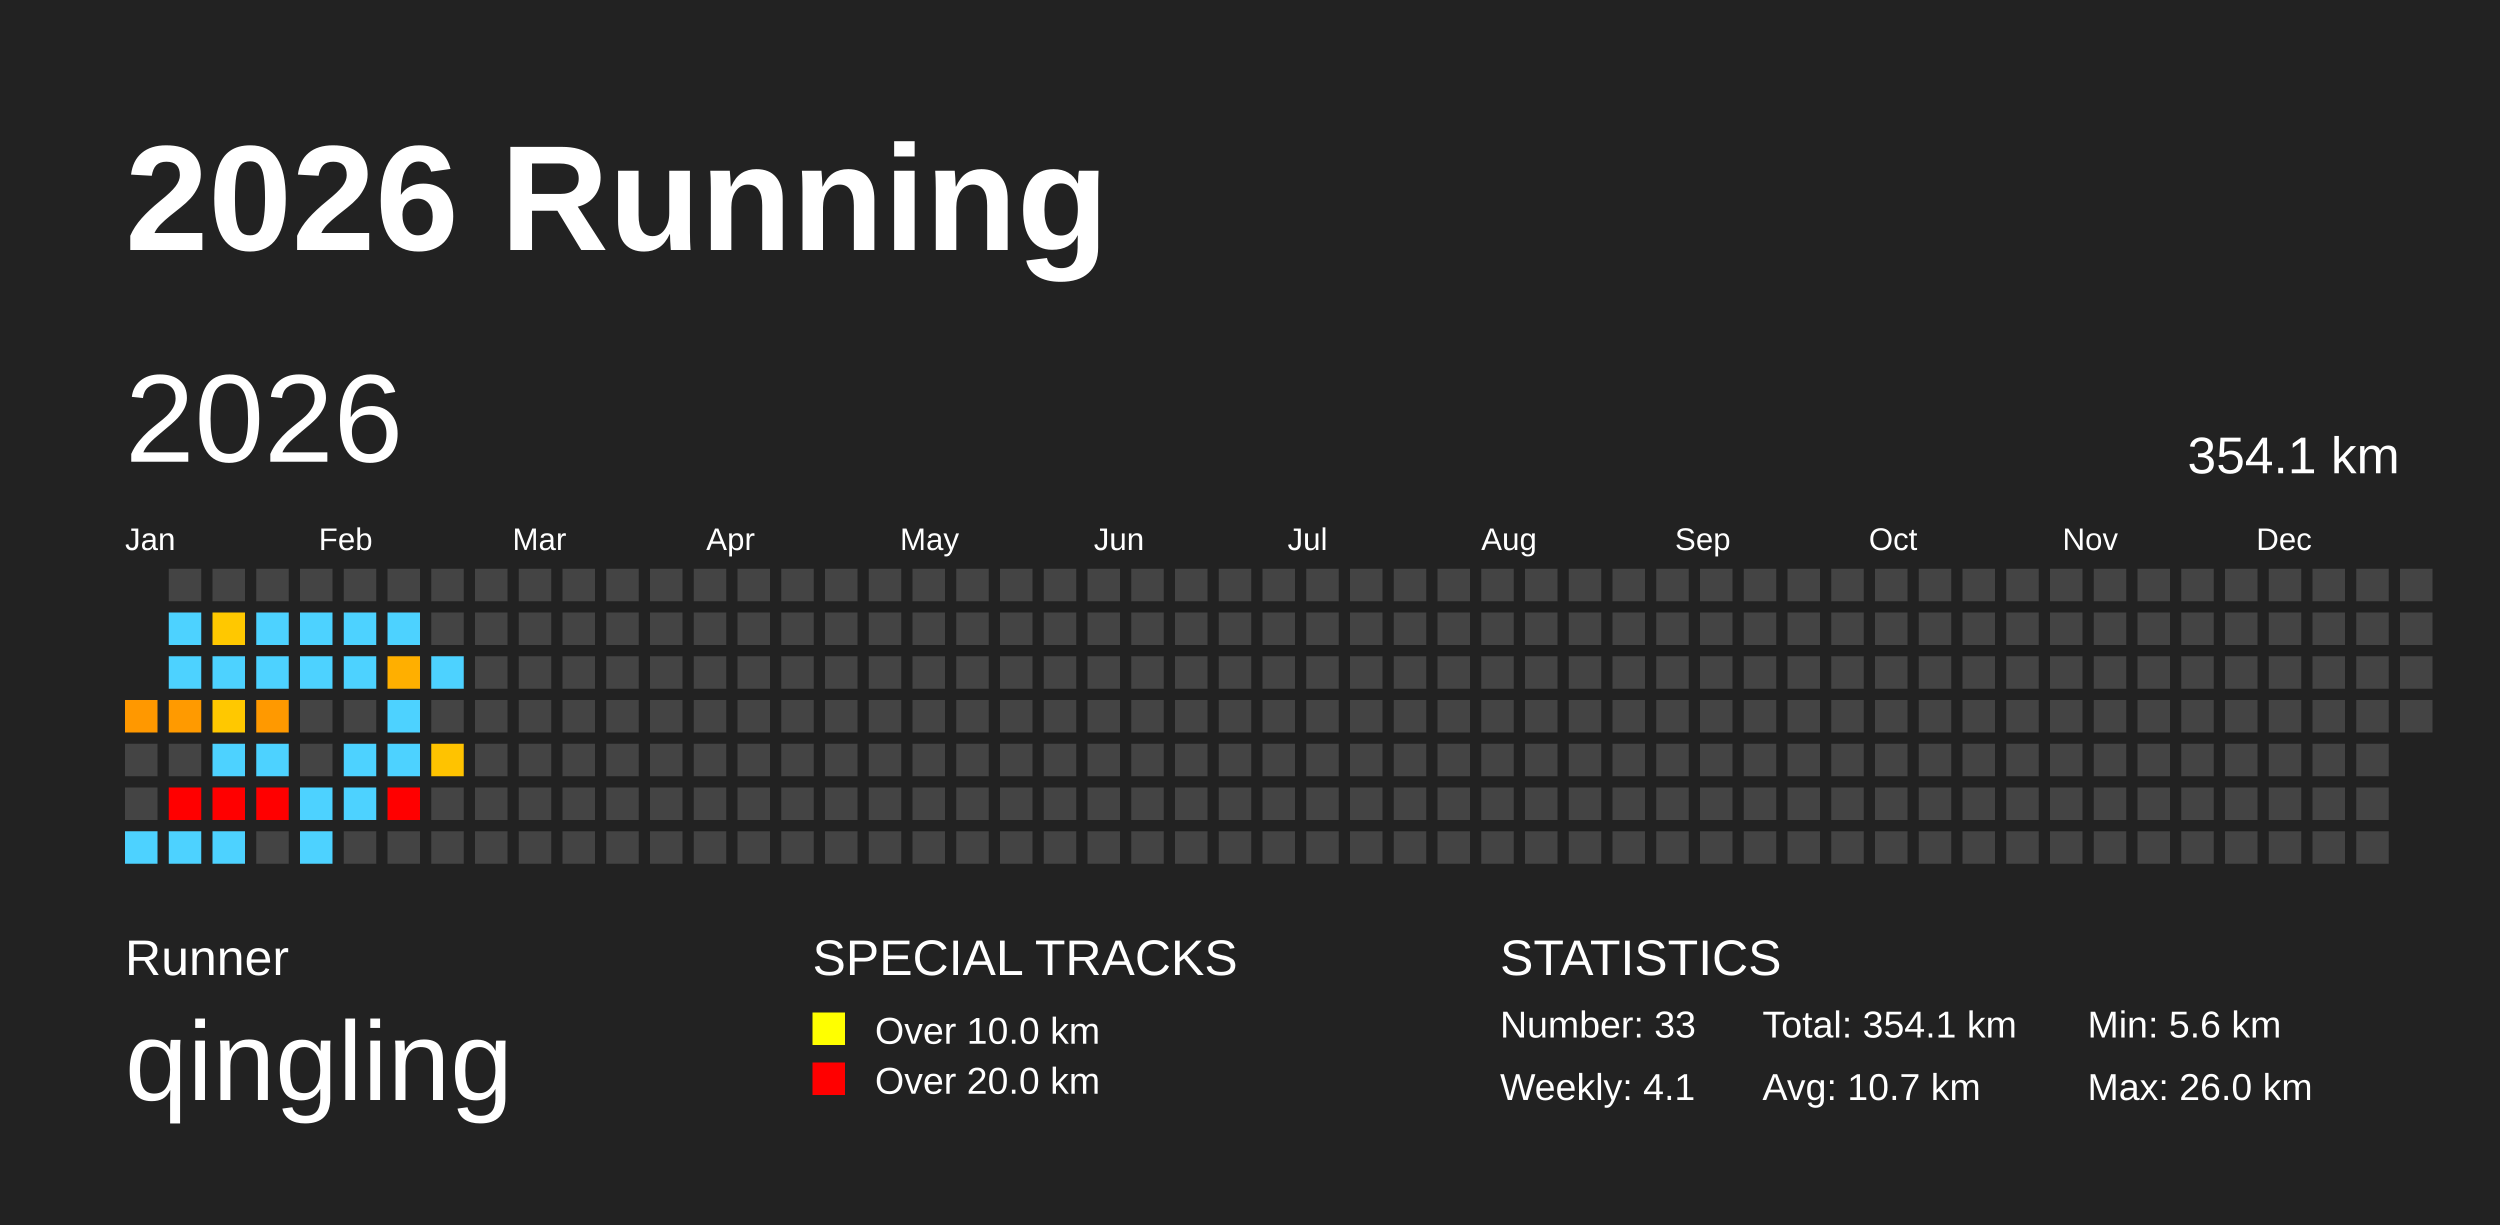
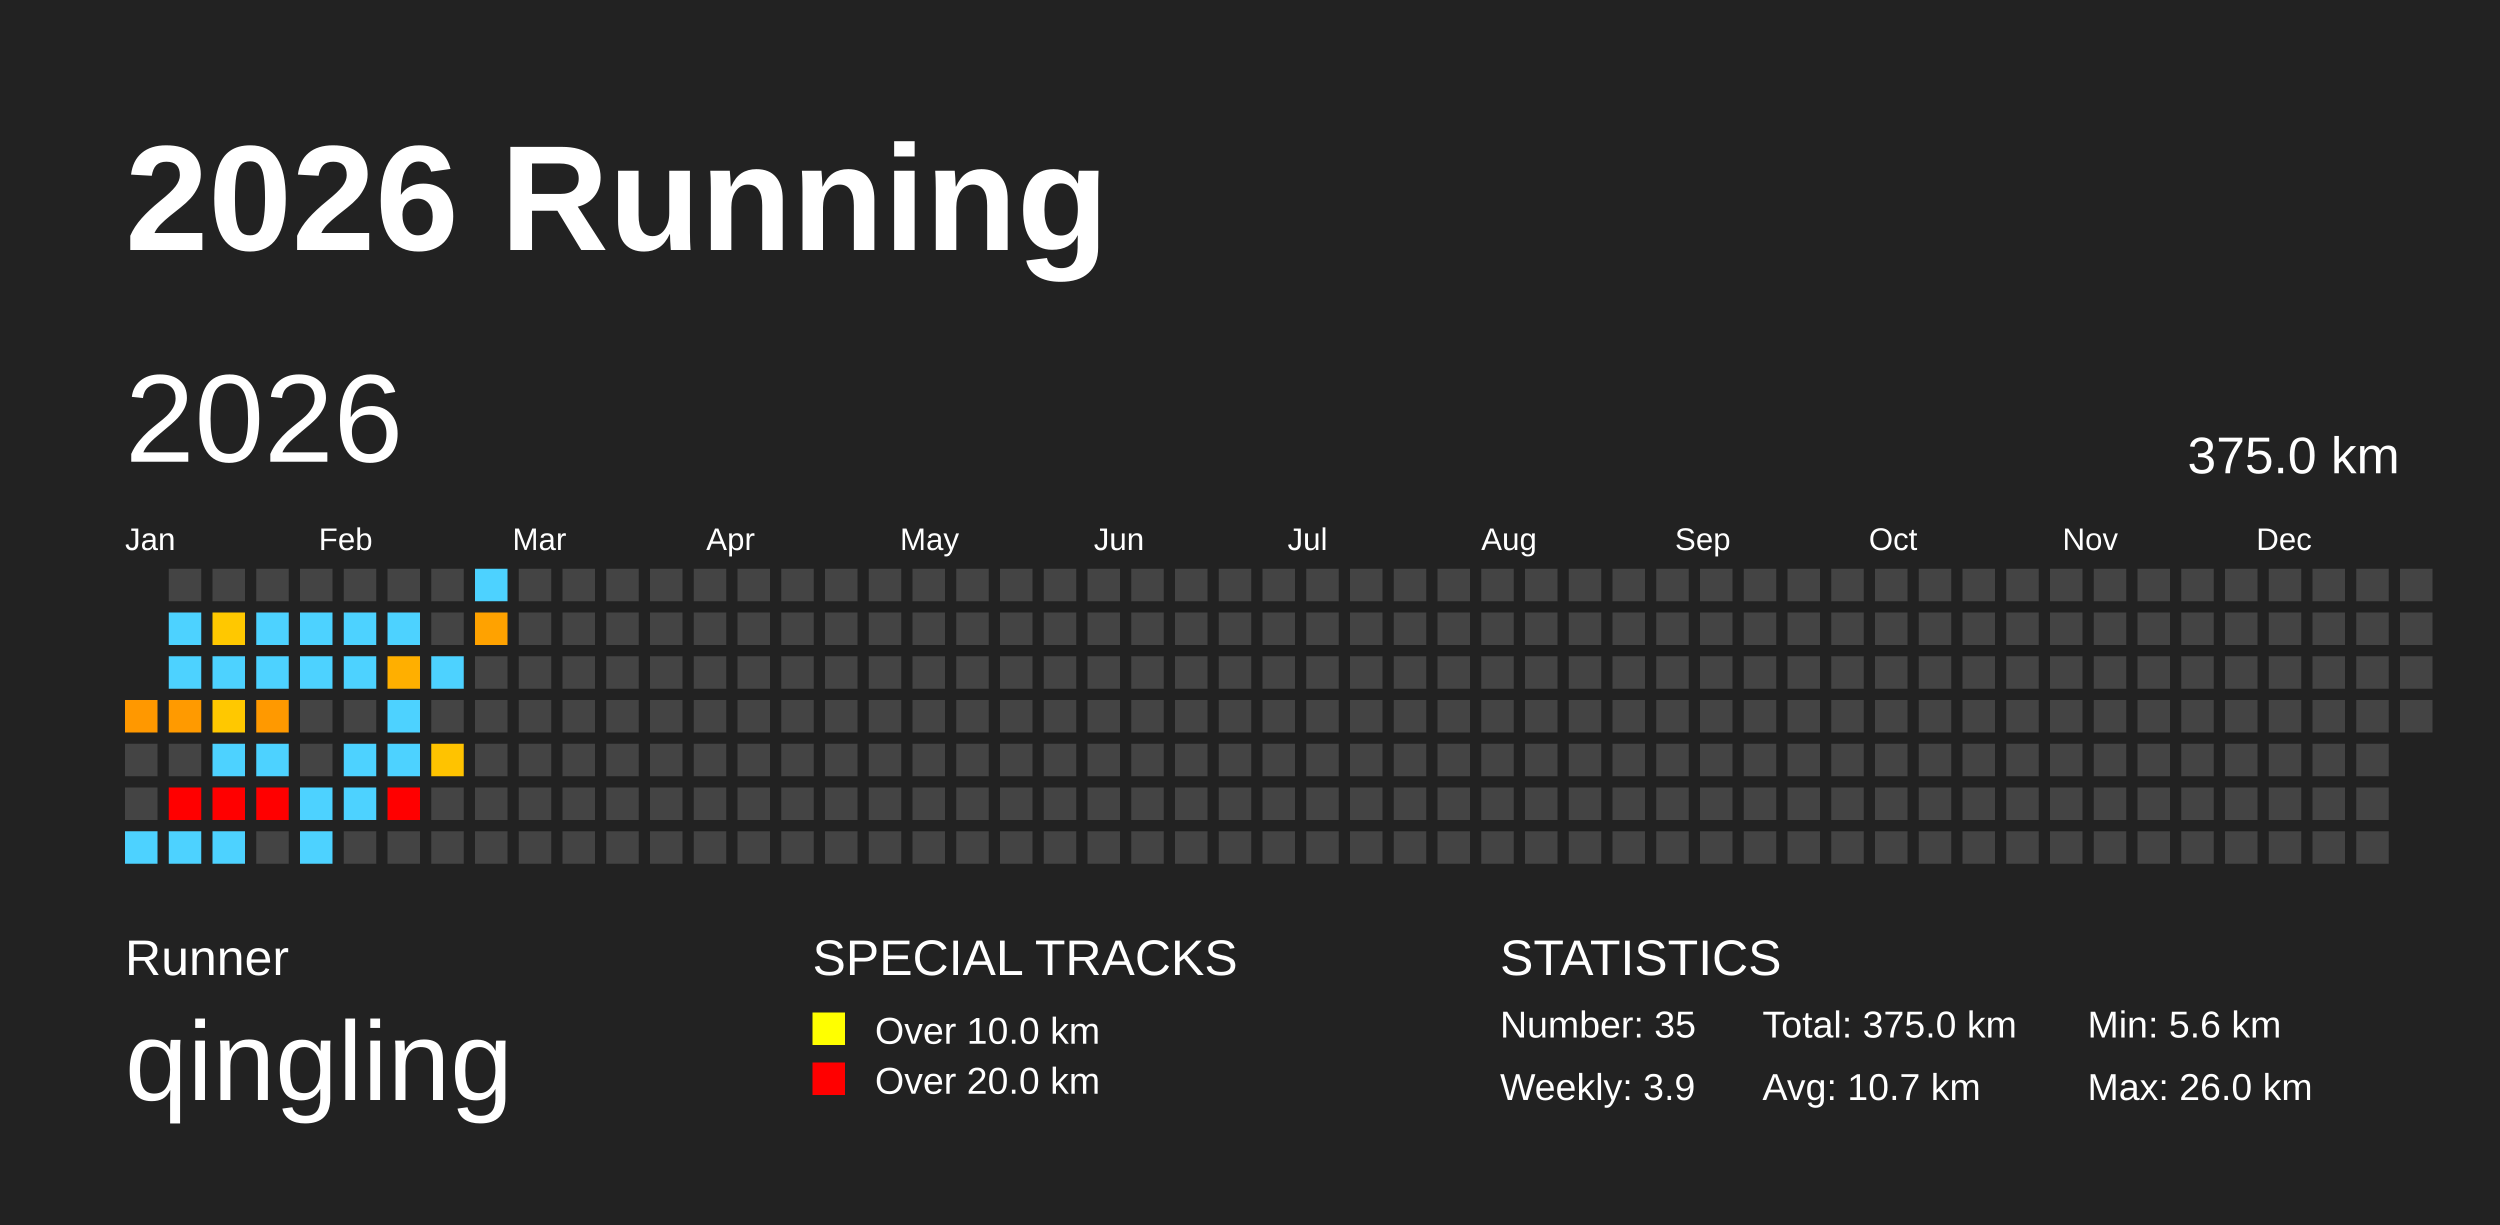
<svg xmlns="http://www.w3.org/2000/svg" baseProfile="full" height="98mm" version="1.1" viewBox="0,0,200,98" width="200mm">
  <defs />
  <rect fill="#222222" height="98" width="200" x="0" y="0" />
  <text fill="#FFFFFF" style="font-size:12px; font-family:Arial; font-weight:bold;" x="10" y="20">2026 Running</text>
  <text fill="#FFFFFF" style="font-size:4px; font-family:Arial" x="10" y="78">Runner</text>
  <text fill="#FFFFFF" style="font-size:9px; font-family:Arial" x="10" y="88">qingling</text>
  <text fill="#FFFFFF" style="font-size:4px; font-family:Arial" x="65" y="78">SPECIAL TRACKS</text>
  <rect fill="yellow" height="2.6" width="2.6" x="65" y="81" />
  <text fill="#FFFFFF" style="font-size:3px; font-family:Arial" x="70" y="83.5">Over 10.0 km</text>
  <rect fill="red" height="2.6" width="2.6" x="65" y="85" />
  <text fill="#FFFFFF" style="font-size:3px; font-family:Arial" x="70" y="87.5">Over 20.0 km</text>
  <text fill="#FFFFFF" style="font-size:4px; font-family:Arial" x="120" y="78">STATISTICS</text>
-   <text fill="#FFFFFF" style="font-size:3px; font-family:Arial" x="120" y="83">Number: 33</text>
-   <text fill="#FFFFFF" style="font-size:3px; font-family:Arial" x="120" y="88">Weekly: 4.1</text>
-   <text fill="#FFFFFF" style="font-size:3px; font-family:Arial" x="141" y="83">Total: 354.1 km</text>
+   <text fill="#FFFFFF" style="font-size:3px; font-family:Arial" x="120" y="83">Number: 35</text>
+   <text fill="#FFFFFF" style="font-size:3px; font-family:Arial" x="120" y="88">Weekly: 3.9</text>
+   <text fill="#FFFFFF" style="font-size:3px; font-family:Arial" x="141" y="83">Total: 375.0 km</text>
  <text fill="#FFFFFF" style="font-size:3px; font-family:Arial" x="141" y="88">Avg: 10.7 km</text>
  <text fill="#FFFFFF" style="font-size:3px; font-family:Arial" x="167" y="83">Min: 5.6 km</text>
  <text fill="#FFFFFF" style="font-size:3px; font-family:Arial" x="167" y="88">Max: 26.0 km</text>
  <text dominant-baseline="hanging" fill="#FFFFFF" style="font-size:10.0px; font-family:Arial;" x="10" y="30">2026</text>
-   <text dominant-baseline="hanging" fill="#FFFFFF" style="font-size:4.125px; font-family:Arial;" x="175" y="35">354.1 km</text>
+   <text dominant-baseline="hanging" fill="#FFFFFF" style="font-size:4.125px; font-family:Arial;" x="175" y="35">375.0 km</text>
  <text fill="#FFFFFF" style="font-size:2.5px; font-family:Arial" x="10.0" y="44">Jan</text>
  <text fill="#FFFFFF" style="font-size:2.5px; font-family:Arial" x="25.5" y="44">Feb</text>
  <text fill="#FFFFFF" style="font-size:2.5px; font-family:Arial" x="41.0" y="44">Mar</text>
  <text fill="#FFFFFF" style="font-size:2.5px; font-family:Arial" x="56.5" y="44">Apr</text>
  <text fill="#FFFFFF" style="font-size:2.5px; font-family:Arial" x="72.0" y="44">May</text>
  <text fill="#FFFFFF" style="font-size:2.5px; font-family:Arial" x="87.5" y="44">Jun</text>
  <text fill="#FFFFFF" style="font-size:2.5px; font-family:Arial" x="103.0" y="44">Jul</text>
  <text fill="#FFFFFF" style="font-size:2.5px; font-family:Arial" x="118.5" y="44">Aug</text>
  <text fill="#FFFFFF" style="font-size:2.5px; font-family:Arial" x="134.0" y="44">Sep</text>
  <text fill="#FFFFFF" style="font-size:2.5px; font-family:Arial" x="149.5" y="44">Oct</text>
  <text fill="#FFFFFF" style="font-size:2.5px; font-family:Arial" x="165.0" y="44">Nov</text>
  <text fill="#FFFFFF" style="font-size:2.5px; font-family:Arial" x="180.5" y="44">Dec</text>
  <rect fill="#ff9800" height="2.6" width="2.6" x="10.0" y="56.0" />
  <rect fill="#444444" height="2.6" width="2.6" x="10.0" y="59.5" />
  <rect fill="#444444" height="2.6" width="2.6" x="10.0" y="63.0" />
  <rect fill="#4dd2ff" height="2.6" width="2.6" x="10.0" y="66.5" />
  <rect fill="#444444" height="2.6" width="2.6" x="13.5" y="45.5" />
  <rect fill="#4dd2ff" height="2.6" width="2.6" x="13.5" y="49.0" />
  <rect fill="#4dd2ff" height="2.6" width="2.6" x="13.5" y="52.5" />
  <rect fill="#ff9a00" height="2.6" width="2.6" x="13.5" y="56.0" />
  <rect fill="#444444" height="2.6" width="2.6" x="13.5" y="59.5" />
  <rect fill="red" height="2.6" width="2.6" x="13.5" y="63.0" />
  <rect fill="#4dd2ff" height="2.6" width="2.6" x="13.5" y="66.5" />
  <rect fill="#444444" height="2.6" width="2.6" x="17.0" y="45.5" />
  <rect fill="#ffc800" height="2.6" width="2.6" x="17.0" y="49.0" />
  <rect fill="#4dd2ff" height="2.6" width="2.6" x="17.0" y="52.5" />
  <rect fill="#ffc800" height="2.6" width="2.6" x="17.0" y="56.0" />
  <rect fill="#4dd2ff" height="2.6" width="2.6" x="17.0" y="59.5" />
  <rect fill="red" height="2.6" width="2.6" x="17.0" y="63.0" />
  <rect fill="#4dd2ff" height="2.6" width="2.6" x="17.0" y="66.5" />
  <rect fill="#444444" height="2.6" width="2.6" x="20.5" y="45.5" />
  <rect fill="#4dd2ff" height="2.6" width="2.6" x="20.5" y="49.0" />
  <rect fill="#4dd2ff" height="2.6" width="2.6" x="20.5" y="52.5" />
  <rect fill="#ff9900" height="2.6" width="2.6" x="20.5" y="56.0" />
  <rect fill="#4dd2ff" height="2.6" width="2.6" x="20.5" y="59.5" />
  <rect fill="red" height="2.6" width="2.6" x="20.5" y="63.0" />
  <rect fill="#444444" height="2.6" width="2.6" x="20.5" y="66.5" />
  <rect fill="#444444" height="2.6" width="2.6" x="24.0" y="45.5" />
  <rect fill="#4dd2ff" height="2.6" width="2.6" x="24.0" y="49.0" />
  <rect fill="#4dd2ff" height="2.6" width="2.6" x="24.0" y="52.5" />
  <rect fill="#444444" height="2.6" width="2.6" x="24.0" y="56.0" />
  <rect fill="#444444" height="2.6" width="2.6" x="24.0" y="59.5" />
  <rect fill="#4dd2ff" height="2.6" width="2.6" x="24.0" y="63.0" />
  <rect fill="#4dd2ff" height="2.6" width="2.6" x="24.0" y="66.5" />
  <rect fill="#444444" height="2.6" width="2.6" x="27.5" y="45.5" />
  <rect fill="#4dd2ff" height="2.6" width="2.6" x="27.5" y="49.0" />
  <rect fill="#4dd2ff" height="2.6" width="2.6" x="27.5" y="52.5" />
  <rect fill="#444444" height="2.6" width="2.6" x="27.5" y="56.0" />
  <rect fill="#4dd2ff" height="2.6" width="2.6" x="27.5" y="59.5" />
  <rect fill="#4dd2ff" height="2.6" width="2.6" x="27.5" y="63.0" />
  <rect fill="#444444" height="2.6" width="2.6" x="27.5" y="66.5" />
  <rect fill="#444444" height="2.6" width="2.6" x="31.0" y="45.5" />
  <rect fill="#4dd2ff" height="2.6" width="2.6" x="31.0" y="49.0" />
  <rect fill="#ffaf00" height="2.6" width="2.6" x="31.0" y="52.5" />
  <rect fill="#4dd2ff" height="2.6" width="2.6" x="31.0" y="56.0" />
  <rect fill="#4dd2ff" height="2.6" width="2.6" x="31.0" y="59.5" />
  <rect fill="red" height="2.6" width="2.6" x="31.0" y="63.0" />
  <rect fill="#444444" height="2.6" width="2.6" x="31.0" y="66.5" />
  <rect fill="#444444" height="2.6" width="2.6" x="34.5" y="45.5" />
  <rect fill="#444444" height="2.6" width="2.6" x="34.5" y="49.0" />
  <rect fill="#4dd2ff" height="2.6" width="2.6" x="34.5" y="52.5" />
  <rect fill="#444444" height="2.6" width="2.6" x="34.5" y="56.0" />
  <rect fill="#ffc300" height="2.6" width="2.6" x="34.5" y="59.5" />
  <rect fill="#444444" height="2.6" width="2.6" x="34.5" y="63.0" />
  <rect fill="#444444" height="2.6" width="2.6" x="34.5" y="66.5" />
-   <rect fill="#444444" height="2.6" width="2.6" x="38.0" y="45.5" />
-   <rect fill="#444444" height="2.6" width="2.6" x="38.0" y="49.0" />
+   <rect fill="#4dd2ff" height="2.6" width="2.6" x="38.0" y="45.5" />
+   <rect fill="#ffa200" height="2.6" width="2.6" x="38.0" y="49.0" />
  <rect fill="#444444" height="2.6" width="2.6" x="38.0" y="52.5" />
  <rect fill="#444444" height="2.6" width="2.6" x="38.0" y="56.0" />
  <rect fill="#444444" height="2.6" width="2.6" x="38.0" y="59.5" />
  <rect fill="#444444" height="2.6" width="2.6" x="38.0" y="63.0" />
  <rect fill="#444444" height="2.6" width="2.6" x="38.0" y="66.5" />
  <rect fill="#444444" height="2.6" width="2.6" x="41.5" y="45.5" />
  <rect fill="#444444" height="2.6" width="2.6" x="41.5" y="49.0" />
  <rect fill="#444444" height="2.6" width="2.6" x="41.5" y="52.5" />
  <rect fill="#444444" height="2.6" width="2.6" x="41.5" y="56.0" />
  <rect fill="#444444" height="2.6" width="2.6" x="41.5" y="59.5" />
  <rect fill="#444444" height="2.6" width="2.6" x="41.5" y="63.0" />
  <rect fill="#444444" height="2.6" width="2.6" x="41.5" y="66.5" />
  <rect fill="#444444" height="2.6" width="2.6" x="45.0" y="45.5" />
  <rect fill="#444444" height="2.6" width="2.6" x="45.0" y="49.0" />
  <rect fill="#444444" height="2.6" width="2.6" x="45.0" y="52.5" />
  <rect fill="#444444" height="2.6" width="2.6" x="45.0" y="56.0" />
  <rect fill="#444444" height="2.6" width="2.6" x="45.0" y="59.5" />
  <rect fill="#444444" height="2.6" width="2.6" x="45.0" y="63.0" />
  <rect fill="#444444" height="2.6" width="2.6" x="45.0" y="66.5" />
  <rect fill="#444444" height="2.6" width="2.6" x="48.5" y="45.5" />
  <rect fill="#444444" height="2.6" width="2.6" x="48.5" y="49.0" />
  <rect fill="#444444" height="2.6" width="2.6" x="48.5" y="52.5" />
  <rect fill="#444444" height="2.6" width="2.6" x="48.5" y="56.0" />
  <rect fill="#444444" height="2.6" width="2.6" x="48.5" y="59.5" />
  <rect fill="#444444" height="2.6" width="2.6" x="48.5" y="63.0" />
  <rect fill="#444444" height="2.6" width="2.6" x="48.5" y="66.5" />
  <rect fill="#444444" height="2.6" width="2.6" x="52.0" y="45.5" />
  <rect fill="#444444" height="2.6" width="2.6" x="52.0" y="49.0" />
  <rect fill="#444444" height="2.6" width="2.6" x="52.0" y="52.5" />
  <rect fill="#444444" height="2.6" width="2.6" x="52.0" y="56.0" />
  <rect fill="#444444" height="2.6" width="2.6" x="52.0" y="59.5" />
  <rect fill="#444444" height="2.6" width="2.6" x="52.0" y="63.0" />
  <rect fill="#444444" height="2.6" width="2.6" x="52.0" y="66.5" />
  <rect fill="#444444" height="2.6" width="2.6" x="55.5" y="45.5" />
  <rect fill="#444444" height="2.6" width="2.6" x="55.5" y="49.0" />
  <rect fill="#444444" height="2.6" width="2.6" x="55.5" y="52.5" />
  <rect fill="#444444" height="2.6" width="2.6" x="55.5" y="56.0" />
  <rect fill="#444444" height="2.6" width="2.6" x="55.5" y="59.5" />
  <rect fill="#444444" height="2.6" width="2.6" x="55.5" y="63.0" />
  <rect fill="#444444" height="2.6" width="2.6" x="55.5" y="66.5" />
  <rect fill="#444444" height="2.6" width="2.6" x="59.0" y="45.5" />
  <rect fill="#444444" height="2.6" width="2.6" x="59.0" y="49.0" />
  <rect fill="#444444" height="2.6" width="2.6" x="59.0" y="52.5" />
  <rect fill="#444444" height="2.6" width="2.6" x="59.0" y="56.0" />
  <rect fill="#444444" height="2.6" width="2.6" x="59.0" y="59.5" />
  <rect fill="#444444" height="2.6" width="2.6" x="59.0" y="63.0" />
  <rect fill="#444444" height="2.6" width="2.6" x="59.0" y="66.5" />
  <rect fill="#444444" height="2.6" width="2.6" x="62.5" y="45.5" />
  <rect fill="#444444" height="2.6" width="2.6" x="62.5" y="49.0" />
  <rect fill="#444444" height="2.6" width="2.6" x="62.5" y="52.5" />
  <rect fill="#444444" height="2.6" width="2.6" x="62.5" y="56.0" />
  <rect fill="#444444" height="2.6" width="2.6" x="62.5" y="59.5" />
  <rect fill="#444444" height="2.6" width="2.6" x="62.5" y="63.0" />
  <rect fill="#444444" height="2.6" width="2.6" x="62.5" y="66.5" />
  <rect fill="#444444" height="2.6" width="2.6" x="66.0" y="45.5" />
  <rect fill="#444444" height="2.6" width="2.6" x="66.0" y="49.0" />
  <rect fill="#444444" height="2.6" width="2.6" x="66.0" y="52.5" />
  <rect fill="#444444" height="2.6" width="2.6" x="66.0" y="56.0" />
  <rect fill="#444444" height="2.6" width="2.6" x="66.0" y="59.5" />
  <rect fill="#444444" height="2.6" width="2.6" x="66.0" y="63.0" />
  <rect fill="#444444" height="2.6" width="2.6" x="66.0" y="66.5" />
  <rect fill="#444444" height="2.6" width="2.6" x="69.5" y="45.5" />
  <rect fill="#444444" height="2.6" width="2.6" x="69.5" y="49.0" />
  <rect fill="#444444" height="2.6" width="2.6" x="69.5" y="52.5" />
  <rect fill="#444444" height="2.6" width="2.6" x="69.5" y="56.0" />
  <rect fill="#444444" height="2.6" width="2.6" x="69.5" y="59.5" />
  <rect fill="#444444" height="2.6" width="2.6" x="69.5" y="63.0" />
  <rect fill="#444444" height="2.6" width="2.6" x="69.5" y="66.5" />
  <rect fill="#444444" height="2.6" width="2.6" x="73.0" y="45.5" />
  <rect fill="#444444" height="2.6" width="2.6" x="73.0" y="49.0" />
  <rect fill="#444444" height="2.6" width="2.6" x="73.0" y="52.5" />
  <rect fill="#444444" height="2.6" width="2.6" x="73.0" y="56.0" />
  <rect fill="#444444" height="2.6" width="2.6" x="73.0" y="59.5" />
  <rect fill="#444444" height="2.6" width="2.6" x="73.0" y="63.0" />
  <rect fill="#444444" height="2.6" width="2.6" x="73.0" y="66.5" />
  <rect fill="#444444" height="2.6" width="2.6" x="76.5" y="45.5" />
  <rect fill="#444444" height="2.6" width="2.6" x="76.5" y="49.0" />
  <rect fill="#444444" height="2.6" width="2.6" x="76.5" y="52.5" />
  <rect fill="#444444" height="2.6" width="2.6" x="76.5" y="56.0" />
  <rect fill="#444444" height="2.6" width="2.6" x="76.5" y="59.5" />
  <rect fill="#444444" height="2.6" width="2.6" x="76.5" y="63.0" />
  <rect fill="#444444" height="2.6" width="2.6" x="76.5" y="66.5" />
  <rect fill="#444444" height="2.6" width="2.6" x="80.0" y="45.5" />
  <rect fill="#444444" height="2.6" width="2.6" x="80.0" y="49.0" />
  <rect fill="#444444" height="2.6" width="2.6" x="80.0" y="52.5" />
  <rect fill="#444444" height="2.6" width="2.6" x="80.0" y="56.0" />
  <rect fill="#444444" height="2.6" width="2.6" x="80.0" y="59.5" />
  <rect fill="#444444" height="2.6" width="2.6" x="80.0" y="63.0" />
  <rect fill="#444444" height="2.6" width="2.6" x="80.0" y="66.5" />
  <rect fill="#444444" height="2.6" width="2.6" x="83.5" y="45.5" />
  <rect fill="#444444" height="2.6" width="2.6" x="83.5" y="49.0" />
  <rect fill="#444444" height="2.6" width="2.6" x="83.5" y="52.5" />
  <rect fill="#444444" height="2.6" width="2.6" x="83.5" y="56.0" />
  <rect fill="#444444" height="2.6" width="2.6" x="83.5" y="59.5" />
  <rect fill="#444444" height="2.6" width="2.6" x="83.5" y="63.0" />
  <rect fill="#444444" height="2.6" width="2.6" x="83.5" y="66.5" />
  <rect fill="#444444" height="2.6" width="2.6" x="87.0" y="45.5" />
  <rect fill="#444444" height="2.6" width="2.6" x="87.0" y="49.0" />
  <rect fill="#444444" height="2.6" width="2.6" x="87.0" y="52.5" />
  <rect fill="#444444" height="2.6" width="2.6" x="87.0" y="56.0" />
  <rect fill="#444444" height="2.6" width="2.6" x="87.0" y="59.5" />
  <rect fill="#444444" height="2.6" width="2.6" x="87.0" y="63.0" />
  <rect fill="#444444" height="2.6" width="2.6" x="87.0" y="66.5" />
  <rect fill="#444444" height="2.6" width="2.6" x="90.5" y="45.5" />
  <rect fill="#444444" height="2.6" width="2.6" x="90.5" y="49.0" />
  <rect fill="#444444" height="2.6" width="2.6" x="90.5" y="52.5" />
  <rect fill="#444444" height="2.6" width="2.6" x="90.5" y="56.0" />
  <rect fill="#444444" height="2.6" width="2.6" x="90.5" y="59.5" />
  <rect fill="#444444" height="2.6" width="2.6" x="90.5" y="63.0" />
  <rect fill="#444444" height="2.6" width="2.6" x="90.5" y="66.5" />
  <rect fill="#444444" height="2.6" width="2.6" x="94.0" y="45.5" />
  <rect fill="#444444" height="2.6" width="2.6" x="94.0" y="49.0" />
  <rect fill="#444444" height="2.6" width="2.6" x="94.0" y="52.5" />
  <rect fill="#444444" height="2.6" width="2.6" x="94.0" y="56.0" />
  <rect fill="#444444" height="2.6" width="2.6" x="94.0" y="59.5" />
  <rect fill="#444444" height="2.6" width="2.6" x="94.0" y="63.0" />
  <rect fill="#444444" height="2.6" width="2.6" x="94.0" y="66.5" />
  <rect fill="#444444" height="2.6" width="2.6" x="97.5" y="45.5" />
  <rect fill="#444444" height="2.6" width="2.6" x="97.5" y="49.0" />
  <rect fill="#444444" height="2.6" width="2.6" x="97.5" y="52.5" />
  <rect fill="#444444" height="2.6" width="2.6" x="97.5" y="56.0" />
  <rect fill="#444444" height="2.6" width="2.6" x="97.5" y="59.5" />
  <rect fill="#444444" height="2.6" width="2.6" x="97.5" y="63.0" />
  <rect fill="#444444" height="2.6" width="2.6" x="97.5" y="66.5" />
  <rect fill="#444444" height="2.6" width="2.6" x="101.0" y="45.5" />
  <rect fill="#444444" height="2.6" width="2.6" x="101.0" y="49.0" />
  <rect fill="#444444" height="2.6" width="2.6" x="101.0" y="52.5" />
  <rect fill="#444444" height="2.6" width="2.6" x="101.0" y="56.0" />
  <rect fill="#444444" height="2.6" width="2.6" x="101.0" y="59.5" />
  <rect fill="#444444" height="2.6" width="2.6" x="101.0" y="63.0" />
  <rect fill="#444444" height="2.6" width="2.6" x="101.0" y="66.5" />
  <rect fill="#444444" height="2.6" width="2.6" x="104.5" y="45.5" />
  <rect fill="#444444" height="2.6" width="2.6" x="104.5" y="49.0" />
  <rect fill="#444444" height="2.6" width="2.6" x="104.5" y="52.5" />
  <rect fill="#444444" height="2.6" width="2.6" x="104.5" y="56.0" />
  <rect fill="#444444" height="2.6" width="2.6" x="104.5" y="59.5" />
  <rect fill="#444444" height="2.6" width="2.6" x="104.5" y="63.0" />
  <rect fill="#444444" height="2.6" width="2.6" x="104.5" y="66.5" />
  <rect fill="#444444" height="2.6" width="2.6" x="108.0" y="45.5" />
  <rect fill="#444444" height="2.6" width="2.6" x="108.0" y="49.0" />
  <rect fill="#444444" height="2.6" width="2.6" x="108.0" y="52.5" />
  <rect fill="#444444" height="2.6" width="2.6" x="108.0" y="56.0" />
  <rect fill="#444444" height="2.6" width="2.6" x="108.0" y="59.5" />
  <rect fill="#444444" height="2.6" width="2.6" x="108.0" y="63.0" />
  <rect fill="#444444" height="2.6" width="2.6" x="108.0" y="66.5" />
  <rect fill="#444444" height="2.6" width="2.6" x="111.5" y="45.5" />
  <rect fill="#444444" height="2.6" width="2.6" x="111.5" y="49.0" />
  <rect fill="#444444" height="2.6" width="2.6" x="111.5" y="52.5" />
  <rect fill="#444444" height="2.6" width="2.6" x="111.5" y="56.0" />
  <rect fill="#444444" height="2.6" width="2.6" x="111.5" y="59.5" />
  <rect fill="#444444" height="2.6" width="2.6" x="111.5" y="63.0" />
  <rect fill="#444444" height="2.6" width="2.6" x="111.5" y="66.5" />
  <rect fill="#444444" height="2.6" width="2.6" x="115.0" y="45.5" />
  <rect fill="#444444" height="2.6" width="2.6" x="115.0" y="49.0" />
  <rect fill="#444444" height="2.6" width="2.6" x="115.0" y="52.5" />
  <rect fill="#444444" height="2.6" width="2.6" x="115.0" y="56.0" />
  <rect fill="#444444" height="2.6" width="2.6" x="115.0" y="59.5" />
  <rect fill="#444444" height="2.6" width="2.6" x="115.0" y="63.0" />
  <rect fill="#444444" height="2.6" width="2.6" x="115.0" y="66.5" />
  <rect fill="#444444" height="2.6" width="2.6" x="118.5" y="45.5" />
  <rect fill="#444444" height="2.6" width="2.6" x="118.5" y="49.0" />
  <rect fill="#444444" height="2.6" width="2.6" x="118.5" y="52.5" />
  <rect fill="#444444" height="2.6" width="2.6" x="118.5" y="56.0" />
  <rect fill="#444444" height="2.6" width="2.6" x="118.5" y="59.5" />
  <rect fill="#444444" height="2.6" width="2.6" x="118.5" y="63.0" />
  <rect fill="#444444" height="2.6" width="2.6" x="118.5" y="66.5" />
  <rect fill="#444444" height="2.6" width="2.6" x="122.0" y="45.5" />
  <rect fill="#444444" height="2.6" width="2.6" x="122.0" y="49.0" />
  <rect fill="#444444" height="2.6" width="2.6" x="122.0" y="52.5" />
  <rect fill="#444444" height="2.6" width="2.6" x="122.0" y="56.0" />
  <rect fill="#444444" height="2.6" width="2.6" x="122.0" y="59.5" />
  <rect fill="#444444" height="2.6" width="2.6" x="122.0" y="63.0" />
  <rect fill="#444444" height="2.6" width="2.6" x="122.0" y="66.5" />
  <rect fill="#444444" height="2.6" width="2.6" x="125.5" y="45.5" />
  <rect fill="#444444" height="2.6" width="2.6" x="125.5" y="49.0" />
  <rect fill="#444444" height="2.6" width="2.6" x="125.5" y="52.5" />
  <rect fill="#444444" height="2.6" width="2.6" x="125.5" y="56.0" />
  <rect fill="#444444" height="2.6" width="2.6" x="125.5" y="59.5" />
  <rect fill="#444444" height="2.6" width="2.6" x="125.5" y="63.0" />
  <rect fill="#444444" height="2.6" width="2.6" x="125.5" y="66.5" />
  <rect fill="#444444" height="2.6" width="2.6" x="129.0" y="45.5" />
  <rect fill="#444444" height="2.6" width="2.6" x="129.0" y="49.0" />
  <rect fill="#444444" height="2.6" width="2.6" x="129.0" y="52.5" />
  <rect fill="#444444" height="2.6" width="2.6" x="129.0" y="56.0" />
  <rect fill="#444444" height="2.6" width="2.6" x="129.0" y="59.5" />
  <rect fill="#444444" height="2.6" width="2.6" x="129.0" y="63.0" />
  <rect fill="#444444" height="2.6" width="2.6" x="129.0" y="66.5" />
  <rect fill="#444444" height="2.6" width="2.6" x="132.5" y="45.5" />
  <rect fill="#444444" height="2.6" width="2.6" x="132.5" y="49.0" />
  <rect fill="#444444" height="2.6" width="2.6" x="132.5" y="52.5" />
  <rect fill="#444444" height="2.6" width="2.6" x="132.5" y="56.0" />
  <rect fill="#444444" height="2.6" width="2.6" x="132.5" y="59.5" />
  <rect fill="#444444" height="2.6" width="2.6" x="132.5" y="63.0" />
  <rect fill="#444444" height="2.6" width="2.6" x="132.5" y="66.5" />
  <rect fill="#444444" height="2.6" width="2.6" x="136.0" y="45.5" />
  <rect fill="#444444" height="2.6" width="2.6" x="136.0" y="49.0" />
  <rect fill="#444444" height="2.6" width="2.6" x="136.0" y="52.5" />
  <rect fill="#444444" height="2.6" width="2.6" x="136.0" y="56.0" />
  <rect fill="#444444" height="2.6" width="2.6" x="136.0" y="59.5" />
  <rect fill="#444444" height="2.6" width="2.6" x="136.0" y="63.0" />
  <rect fill="#444444" height="2.6" width="2.6" x="136.0" y="66.5" />
  <rect fill="#444444" height="2.6" width="2.6" x="139.5" y="45.5" />
  <rect fill="#444444" height="2.6" width="2.6" x="139.5" y="49.0" />
  <rect fill="#444444" height="2.6" width="2.6" x="139.5" y="52.5" />
  <rect fill="#444444" height="2.6" width="2.6" x="139.5" y="56.0" />
  <rect fill="#444444" height="2.6" width="2.6" x="139.5" y="59.5" />
  <rect fill="#444444" height="2.6" width="2.6" x="139.5" y="63.0" />
  <rect fill="#444444" height="2.6" width="2.6" x="139.5" y="66.5" />
  <rect fill="#444444" height="2.6" width="2.6" x="143.0" y="45.5" />
  <rect fill="#444444" height="2.6" width="2.6" x="143.0" y="49.0" />
  <rect fill="#444444" height="2.6" width="2.6" x="143.0" y="52.5" />
  <rect fill="#444444" height="2.6" width="2.6" x="143.0" y="56.0" />
  <rect fill="#444444" height="2.6" width="2.6" x="143.0" y="59.5" />
  <rect fill="#444444" height="2.6" width="2.6" x="143.0" y="63.0" />
  <rect fill="#444444" height="2.6" width="2.6" x="143.0" y="66.5" />
  <rect fill="#444444" height="2.6" width="2.6" x="146.5" y="45.5" />
  <rect fill="#444444" height="2.6" width="2.6" x="146.5" y="49.0" />
  <rect fill="#444444" height="2.6" width="2.6" x="146.5" y="52.5" />
  <rect fill="#444444" height="2.6" width="2.6" x="146.5" y="56.0" />
  <rect fill="#444444" height="2.6" width="2.6" x="146.5" y="59.5" />
  <rect fill="#444444" height="2.6" width="2.6" x="146.5" y="63.0" />
  <rect fill="#444444" height="2.6" width="2.6" x="146.5" y="66.5" />
  <rect fill="#444444" height="2.6" width="2.6" x="150.0" y="45.5" />
  <rect fill="#444444" height="2.6" width="2.6" x="150.0" y="49.0" />
  <rect fill="#444444" height="2.6" width="2.6" x="150.0" y="52.5" />
  <rect fill="#444444" height="2.6" width="2.6" x="150.0" y="56.0" />
  <rect fill="#444444" height="2.6" width="2.6" x="150.0" y="59.5" />
  <rect fill="#444444" height="2.6" width="2.6" x="150.0" y="63.0" />
  <rect fill="#444444" height="2.6" width="2.6" x="150.0" y="66.5" />
  <rect fill="#444444" height="2.6" width="2.6" x="153.5" y="45.5" />
  <rect fill="#444444" height="2.6" width="2.6" x="153.5" y="49.0" />
  <rect fill="#444444" height="2.6" width="2.6" x="153.5" y="52.5" />
  <rect fill="#444444" height="2.6" width="2.6" x="153.5" y="56.0" />
  <rect fill="#444444" height="2.6" width="2.6" x="153.5" y="59.5" />
  <rect fill="#444444" height="2.6" width="2.6" x="153.5" y="63.0" />
  <rect fill="#444444" height="2.6" width="2.6" x="153.5" y="66.5" />
  <rect fill="#444444" height="2.6" width="2.6" x="157.0" y="45.5" />
  <rect fill="#444444" height="2.6" width="2.6" x="157.0" y="49.0" />
  <rect fill="#444444" height="2.6" width="2.6" x="157.0" y="52.5" />
  <rect fill="#444444" height="2.6" width="2.6" x="157.0" y="56.0" />
  <rect fill="#444444" height="2.6" width="2.6" x="157.0" y="59.5" />
  <rect fill="#444444" height="2.6" width="2.6" x="157.0" y="63.0" />
  <rect fill="#444444" height="2.6" width="2.6" x="157.0" y="66.5" />
  <rect fill="#444444" height="2.6" width="2.6" x="160.5" y="45.5" />
  <rect fill="#444444" height="2.6" width="2.6" x="160.5" y="49.0" />
  <rect fill="#444444" height="2.6" width="2.6" x="160.5" y="52.5" />
  <rect fill="#444444" height="2.6" width="2.6" x="160.5" y="56.0" />
  <rect fill="#444444" height="2.6" width="2.6" x="160.5" y="59.5" />
  <rect fill="#444444" height="2.6" width="2.6" x="160.5" y="63.0" />
  <rect fill="#444444" height="2.6" width="2.6" x="160.5" y="66.5" />
  <rect fill="#444444" height="2.6" width="2.6" x="164.0" y="45.5" />
  <rect fill="#444444" height="2.6" width="2.6" x="164.0" y="49.0" />
  <rect fill="#444444" height="2.6" width="2.6" x="164.0" y="52.5" />
  <rect fill="#444444" height="2.6" width="2.6" x="164.0" y="56.0" />
  <rect fill="#444444" height="2.6" width="2.6" x="164.0" y="59.5" />
  <rect fill="#444444" height="2.6" width="2.6" x="164.0" y="63.0" />
  <rect fill="#444444" height="2.6" width="2.6" x="164.0" y="66.5" />
  <rect fill="#444444" height="2.6" width="2.6" x="167.5" y="45.5" />
  <rect fill="#444444" height="2.6" width="2.6" x="167.5" y="49.0" />
  <rect fill="#444444" height="2.6" width="2.6" x="167.5" y="52.5" />
  <rect fill="#444444" height="2.6" width="2.6" x="167.5" y="56.0" />
  <rect fill="#444444" height="2.6" width="2.6" x="167.5" y="59.5" />
  <rect fill="#444444" height="2.6" width="2.6" x="167.5" y="63.0" />
  <rect fill="#444444" height="2.6" width="2.6" x="167.5" y="66.5" />
  <rect fill="#444444" height="2.6" width="2.6" x="171.0" y="45.5" />
  <rect fill="#444444" height="2.6" width="2.6" x="171.0" y="49.0" />
  <rect fill="#444444" height="2.6" width="2.6" x="171.0" y="52.5" />
  <rect fill="#444444" height="2.6" width="2.6" x="171.0" y="56.0" />
  <rect fill="#444444" height="2.6" width="2.6" x="171.0" y="59.5" />
  <rect fill="#444444" height="2.6" width="2.6" x="171.0" y="63.0" />
  <rect fill="#444444" height="2.6" width="2.6" x="171.0" y="66.5" />
  <rect fill="#444444" height="2.6" width="2.6" x="174.5" y="45.5" />
  <rect fill="#444444" height="2.6" width="2.6" x="174.5" y="49.0" />
  <rect fill="#444444" height="2.6" width="2.6" x="174.5" y="52.5" />
  <rect fill="#444444" height="2.6" width="2.6" x="174.5" y="56.0" />
  <rect fill="#444444" height="2.6" width="2.6" x="174.5" y="59.5" />
  <rect fill="#444444" height="2.6" width="2.6" x="174.5" y="63.0" />
  <rect fill="#444444" height="2.6" width="2.6" x="174.5" y="66.5" />
  <rect fill="#444444" height="2.6" width="2.6" x="178.0" y="45.5" />
  <rect fill="#444444" height="2.6" width="2.6" x="178.0" y="49.0" />
  <rect fill="#444444" height="2.6" width="2.6" x="178.0" y="52.5" />
  <rect fill="#444444" height="2.6" width="2.6" x="178.0" y="56.0" />
  <rect fill="#444444" height="2.6" width="2.6" x="178.0" y="59.5" />
  <rect fill="#444444" height="2.6" width="2.6" x="178.0" y="63.0" />
  <rect fill="#444444" height="2.6" width="2.6" x="178.0" y="66.5" />
  <rect fill="#444444" height="2.6" width="2.6" x="181.5" y="45.5" />
  <rect fill="#444444" height="2.6" width="2.6" x="181.5" y="49.0" />
  <rect fill="#444444" height="2.6" width="2.6" x="181.5" y="52.5" />
  <rect fill="#444444" height="2.6" width="2.6" x="181.5" y="56.0" />
  <rect fill="#444444" height="2.6" width="2.6" x="181.5" y="59.5" />
  <rect fill="#444444" height="2.6" width="2.6" x="181.5" y="63.0" />
  <rect fill="#444444" height="2.6" width="2.6" x="181.5" y="66.5" />
  <rect fill="#444444" height="2.6" width="2.6" x="185.0" y="45.5" />
  <rect fill="#444444" height="2.6" width="2.6" x="185.0" y="49.0" />
  <rect fill="#444444" height="2.6" width="2.6" x="185.0" y="52.5" />
  <rect fill="#444444" height="2.6" width="2.6" x="185.0" y="56.0" />
  <rect fill="#444444" height="2.6" width="2.6" x="185.0" y="59.5" />
  <rect fill="#444444" height="2.6" width="2.6" x="185.0" y="63.0" />
  <rect fill="#444444" height="2.6" width="2.6" x="185.0" y="66.5" />
  <rect fill="#444444" height="2.6" width="2.6" x="188.5" y="45.5" />
  <rect fill="#444444" height="2.6" width="2.6" x="188.5" y="49.0" />
  <rect fill="#444444" height="2.6" width="2.6" x="188.5" y="52.5" />
  <rect fill="#444444" height="2.6" width="2.6" x="188.5" y="56.0" />
  <rect fill="#444444" height="2.6" width="2.6" x="188.5" y="59.5" />
  <rect fill="#444444" height="2.6" width="2.6" x="188.5" y="63.0" />
  <rect fill="#444444" height="2.6" width="2.6" x="188.5" y="66.5" />
  <rect fill="#444444" height="2.6" width="2.6" x="192.0" y="45.5" />
  <rect fill="#444444" height="2.6" width="2.6" x="192.0" y="49.0" />
  <rect fill="#444444" height="2.6" width="2.6" x="192.0" y="52.5" />
  <rect fill="#444444" height="2.6" width="2.6" x="192.0" y="56.0" />
</svg>
